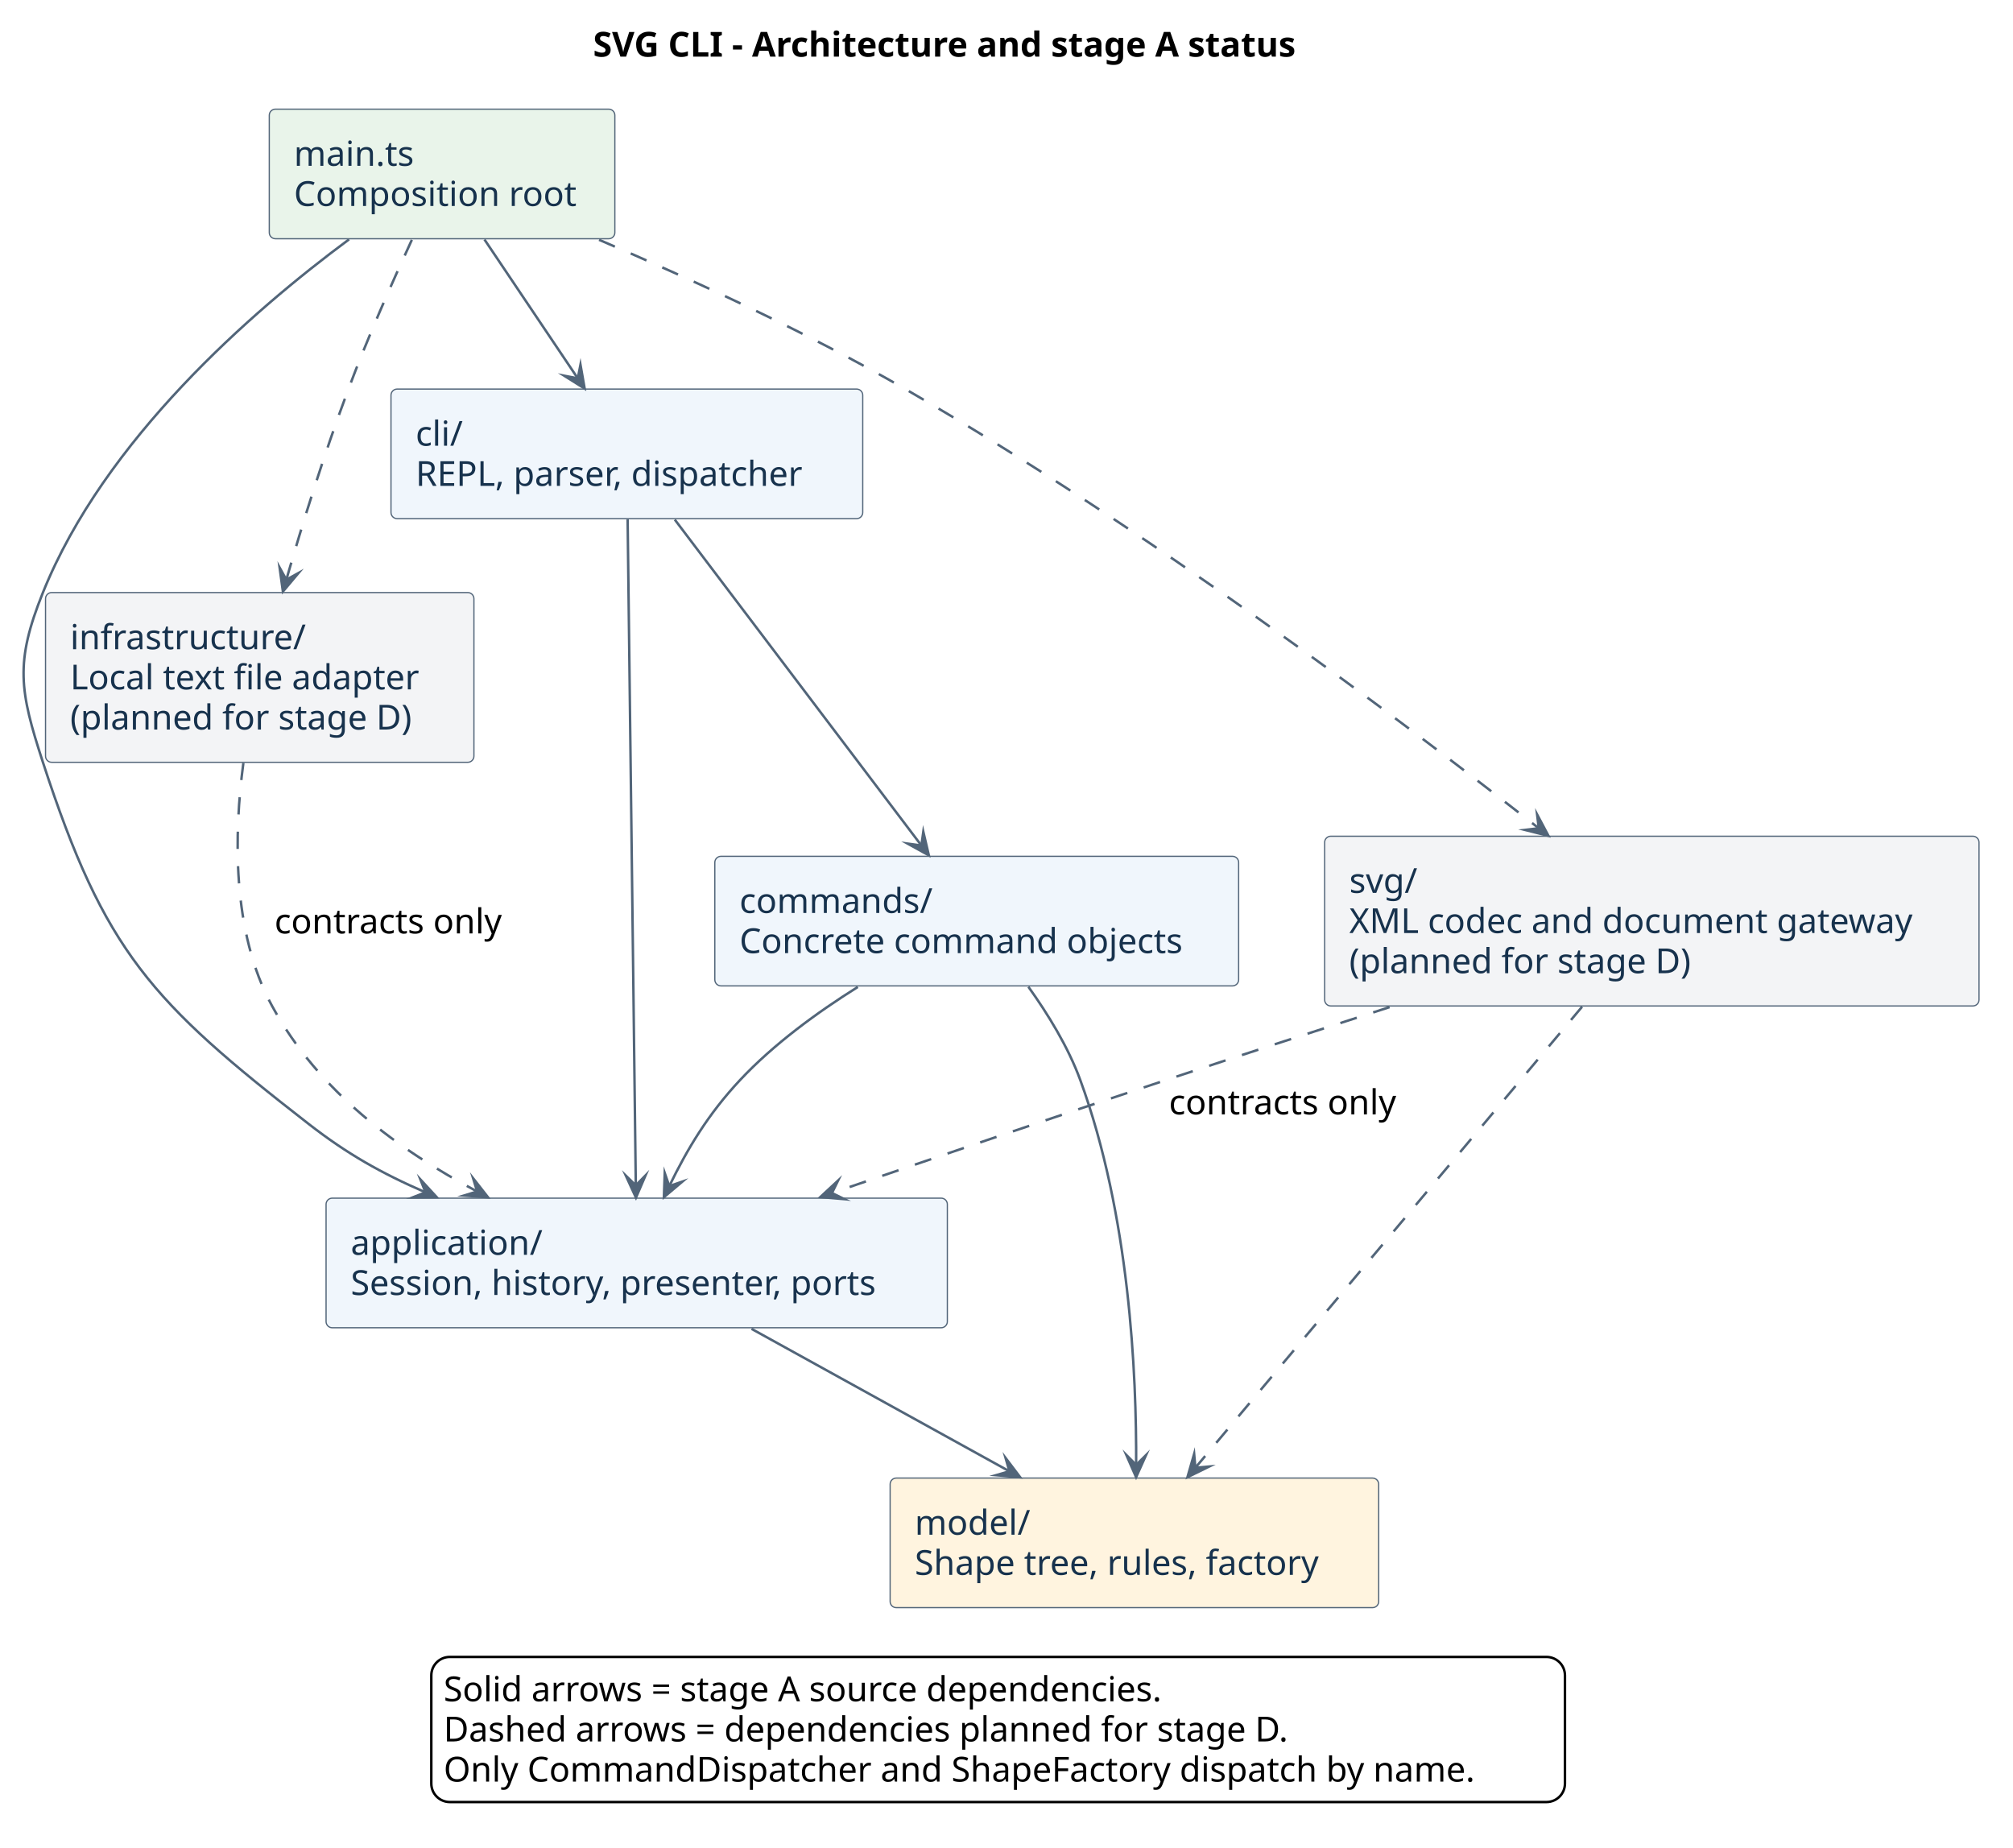
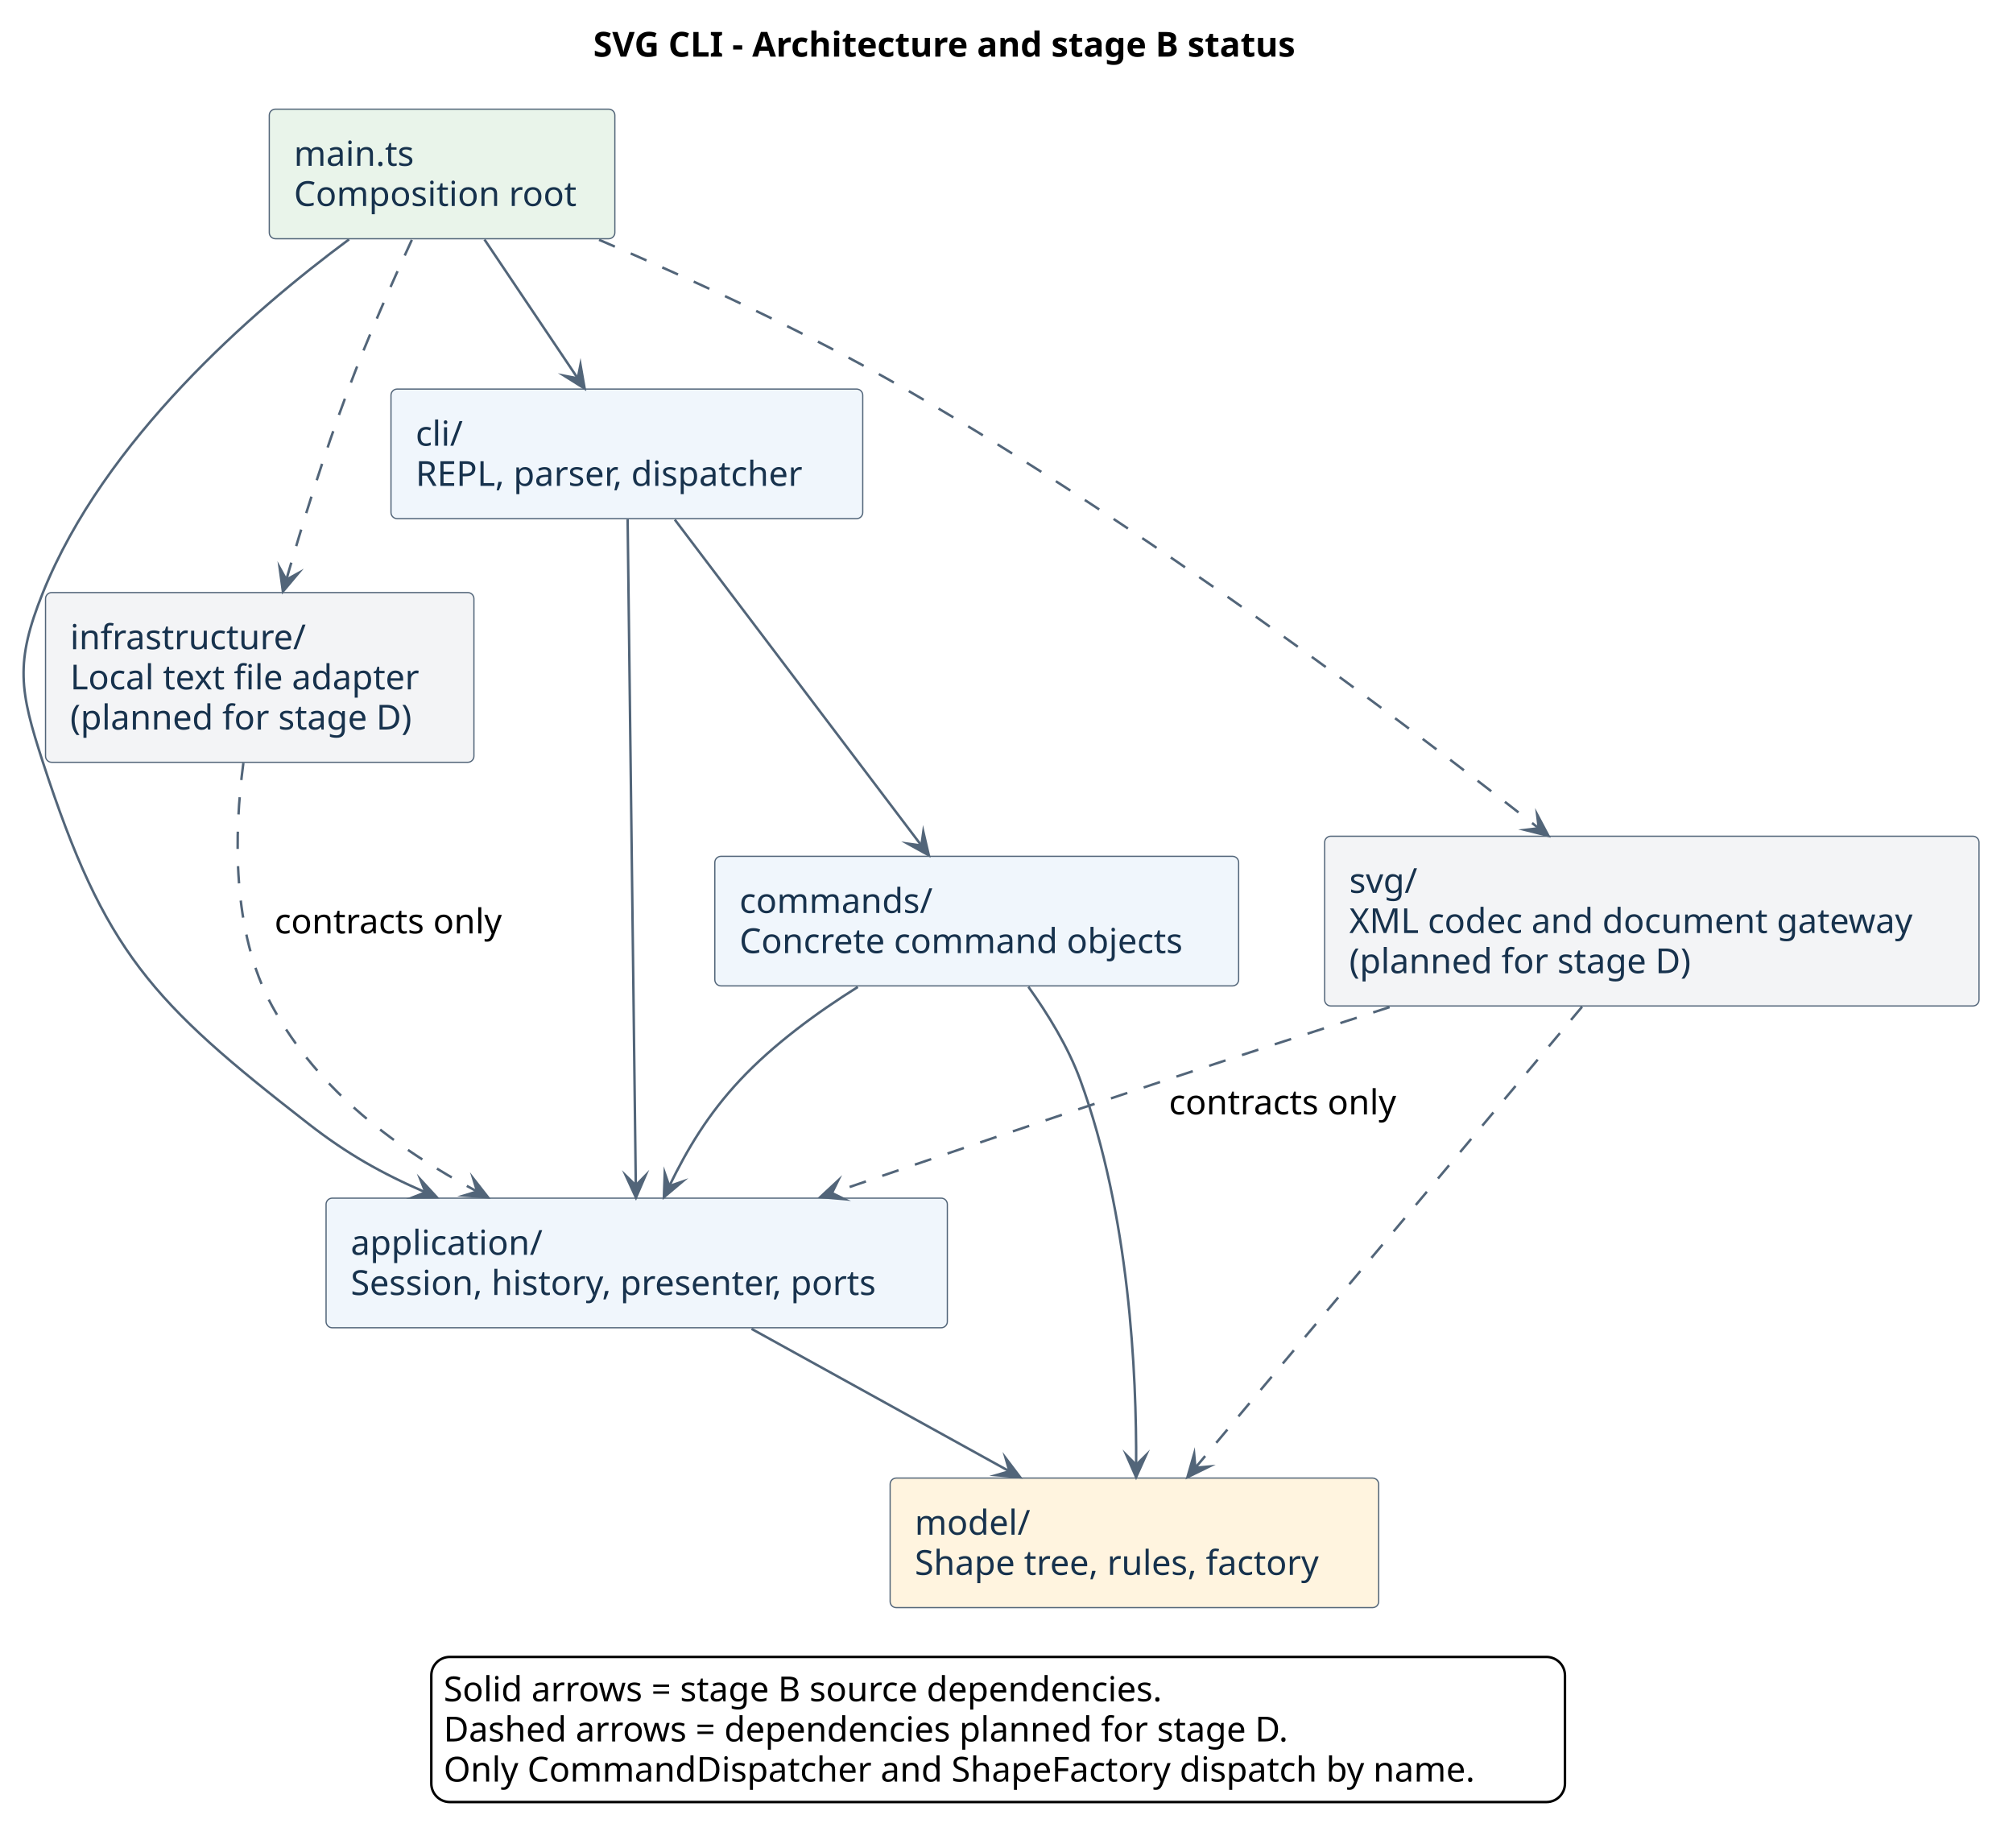
<svg xmlns="http://www.w3.org/2000/svg" version="1.1" data-diagram-type="DESCRIPTION" style="width:817px;height:750px;background:#FFFFFF;" width="817px" height="750px" viewBox="0 0 817 750" zoomAndPan="magnify" preserveAspectRatio="none" contentStyleType="text/css">
  <defs />
  <g font-family="sans-serif" lengthAdjust="spacing">
    <g class="title" data-source-line="1">
-       <text x="240.696" y="22.995" fill="#000" font-size="14" textLength="328.815" font-weight="700">SVG CLI - Architecture and stage A status</text>
+       <text x="240.778" y="22.995" fill="#000" font-size="14" textLength="328.651" font-weight="700">SVG CLI - Architecture and stage B status</text>
    </g>
    <g class="entity" data-qualified-name="Main" id="ent0001" data-source-line="15">
      <rect x="109.29" y="44.297" width="140.258" height="52.594" fill="#E9F4EA" style="stroke:#526579;stroke-width:0.5;" rx="2.5" ry="2.5" />
      <text x="119.29" y="67.292" fill="#17324D" font-size="14" textLength="52.213">main.ts</text>
      <text x="119.29" y="83.589" fill="#17324D" font-size="14" textLength="120.258">Composition root</text>
    </g>
    <g class="entity" data-qualified-name="Cli" id="ent0002" data-source-line="16">
      <rect x="158.69" y="157.897" width="191.466" height="52.594" fill="#F0F6FC" style="stroke:#526579;stroke-width:0.5;" rx="2.5" ry="2.5" />
      <text x="168.69" y="180.892" fill="#17324D" font-size="14" textLength="20.193">cli/</text>
      <text x="168.69" y="197.189" fill="#17324D" font-size="14" textLength="171.466">REPL, parser, dispatcher</text>
    </g>
    <g class="entity" data-qualified-name="Commands" id="ent0003" data-source-line="17">
      <rect x="290.12" y="347.527" width="212.596" height="52.594" fill="#F0F6FC" style="stroke:#526579;stroke-width:0.5;" rx="2.5" ry="2.5" />
      <text x="300.12" y="370.522" fill="#17324D" font-size="14" textLength="81.888">commands/</text>
      <text x="300.12" y="386.819" fill="#17324D" font-size="14" textLength="192.596">Concrete command objects</text>
    </g>
    <g class="entity" data-qualified-name="Application" id="ent0004" data-source-line="18">
      <rect x="132.34" y="486.267" width="252.155" height="52.594" fill="#F0F6FC" style="stroke:#526579;stroke-width:0.5;" rx="2.5" ry="2.5" />
      <text x="142.34" y="509.262" fill="#17324D" font-size="14" textLength="81.942">application/</text>
      <text x="142.34" y="525.559" fill="#17324D" font-size="14" textLength="232.155">Session, history, presenter, ports</text>
    </g>
    <g class="entity" data-qualified-name="Model" id="ent0005" data-source-line="19">
      <rect x="361.27" y="599.867" width="198.288" height="52.594" fill="#FFF4DF" style="stroke:#526579;stroke-width:0.5;" rx="2.5" ry="2.5" />
      <text x="371.27" y="622.862" fill="#17324D" font-size="14" textLength="48.31">model/</text>
      <text x="371.27" y="639.159" fill="#17324D" font-size="14" textLength="178.288">Shape tree, rules, factory</text>
    </g>
    <g class="entity" data-qualified-name="Svg" id="ent0006" data-source-line="20">
      <rect x="537.62" y="339.377" width="265.588" height="68.891" fill="#F3F4F6" style="stroke:#526579;stroke-width:0.5;" rx="2.5" ry="2.5" />
      <text x="547.62" y="362.372" fill="#17324D" font-size="14" textLength="29.183">svg/</text>
      <text x="547.62" y="378.669" fill="#17324D" font-size="14" textLength="245.588">XML codec and document gateway</text>
      <text x="547.62" y="394.966" fill="#17324D" font-size="14" textLength="149.769">(planned for stage D)</text>
    </g>
    <g class="entity" data-qualified-name="Infrastructure" id="ent0007" data-source-line="21">
      <rect x="18.48" y="240.487" width="173.87" height="68.891" fill="#F3F4F6" style="stroke:#526579;stroke-width:0.5;" rx="2.5" ry="2.5" />
      <text x="28.48" y="263.482" fill="#17324D" font-size="14" textLength="100.584">infrastructure/</text>
      <text x="28.48" y="279.779" fill="#17324D" font-size="14" textLength="153.87">Local text file adapter</text>
      <text x="28.48" y="296.076" fill="#17324D" font-size="14" textLength="149.769">(planned for stage D)</text>
    </g>
    <g class="link" data-entity-1="ent0001" data-entity-2="ent0002" id="lnk8" data-source-line="23" data-link-type="dependency">
      <path d="M196.62,97.197 C208.82,115.347 222.321,135.437 234.501,153.557" style="stroke:#526579;stroke-width:1;" fill="none" id="Main-to-Cli" />
      <polygon points="237.29,157.707,235.589,148.006,234.501,153.557,228.949,152.469,237.29,157.707" fill="#526579" style="stroke:#526579;stroke-width:1;stroke-linejoin:miter;stroke-miterlimit:10;" />
    </g>
    <g class="link" data-entity-1="ent0001" data-entity-2="ent0004" id="lnk9" data-source-line="24" data-link-type="dependency">
      <path d="M141.68,97.137 C102.13,126.427 42.35,178.477 17.42,240.487 C6,268.897 7.94,280.267 17.42,309.377 C42.5,386.427 61.44,406.547 125.42,456.267 C140.82,468.237 154.593,476.056 172.683,483.906" style="stroke:#526579;stroke-width:1;" fill="none" id="Main-to-Application" />
      <polygon points="177.27,485.897,170.606,478.645,172.683,483.906,167.422,485.984,177.27,485.897" fill="#526579" style="stroke:#526579;stroke-width:1;stroke-linejoin:miter;stroke-miterlimit:10;" />
    </g>
    <g class="link" data-entity-1="ent0001" data-entity-2="ent0006" id="lnk10" data-source-line="25" data-link-type="dependency">
      <path d="M243.13,97.317 C280.24,113.167 327.45,134.817 367.42,157.897 C465.44,214.497 567.537,291.41 624.527,336.14" style="stroke:#526579;stroke-width:1;stroke-dasharray:7,7;" fill="none" id="Main-to-Svg" />
      <polygon points="628.46,339.227,623.85,330.524,624.527,336.14,618.911,336.817,628.46,339.227" fill="#526579" style="stroke:#526579;stroke-width:1;stroke-linejoin:miter;stroke-miterlimit:10;" />
    </g>
    <g class="link" data-entity-1="ent0001" data-entity-2="ent0007" id="lnk11" data-source-line="26" data-link-type="dependency">
      <path d="M167.16,97.337 C159.3,114.327 149.16,137.197 141.42,157.897 C131.22,185.157 122.948,211.943 116.208,235.273" style="stroke:#526579;stroke-width:1;stroke-dasharray:7,7;" fill="none" id="Main-to-Infrastructure" />
      <polygon points="114.82,240.077,121.161,232.541,116.208,235.273,113.475,230.32,114.82,240.077" fill="#526579" style="stroke:#526579;stroke-width:1;stroke-linejoin:miter;stroke-miterlimit:10;" />
    </g>
    <g class="link" data-entity-1="ent0002" data-entity-2="ent0003" id="lnk12" data-source-line="27" data-link-type="dependency">
      <path d="M273.87,210.887 C300.98,246.717 346.853,307.33 373.963,343.15" style="stroke:#526579;stroke-width:1;" fill="none" id="Cli-to-Commands" />
      <polygon points="376.98,347.137,374.738,337.547,373.963,343.15,368.359,342.374,376.98,347.137" fill="#526579" style="stroke:#526579;stroke-width:1;stroke-linejoin:miter;stroke-miterlimit:10;" />
    </g>
    <g class="link" data-entity-1="ent0002" data-entity-2="ent0004" id="lnk13" data-source-line="28" data-link-type="dependency">
      <path d="M254.73,210.797 C255.48,271.817 257.298,420.187 258.048,481.077" style="stroke:#526579;stroke-width:1;" fill="none" id="Cli-to-Application" />
      <polygon points="258.11,486.077,261.999,477.028,258.048,481.077,253.999,477.127,258.11,486.077" fill="#526579" style="stroke:#526579;stroke-width:1;stroke-linejoin:miter;stroke-miterlimit:10;" />
    </g>
    <g class="link" data-entity-1="ent0003" data-entity-2="ent0004" id="lnk14" data-source-line="29" data-link-type="dependency">
      <path d="M348.15,400.557 C331.73,410.837 314.09,423.697 300.42,438.267 C287.37,452.177 278.936,466.36 271.636,481.38" style="stroke:#526579;stroke-width:1;" fill="none" id="Commands-to-Application" />
      <polygon points="269.45,485.877,276.982,479.531,271.636,481.38,269.787,476.034,269.45,485.877" fill="#526579" style="stroke:#526579;stroke-width:1;stroke-linejoin:miter;stroke-miterlimit:10;" />
    </g>
    <g class="link" data-entity-1="ent0003" data-entity-2="ent0005" id="lnk15" data-source-line="30" data-link-type="dependency">
      <path d="M417.38,400.487 C425.27,411.487 433.51,424.877 438.42,438.267 C458.52,493.187 461.293,557.677 461.123,594.517" style="stroke:#526579;stroke-width:1;" fill="none" id="Commands-to-Model" />
      <polygon points="461.1,599.517,465.141,590.535,461.123,594.517,457.142,590.499,461.1,599.517" fill="#526579" style="stroke:#526579;stroke-width:1;stroke-linejoin:miter;stroke-miterlimit:10;" />
    </g>
    <g class="link" data-entity-1="ent0004" data-entity-2="ent0005" id="lnk16" data-source-line="31" data-link-type="dependency">
      <path d="M305.01,539.307 C337.76,557.397 376.993,579.069 409.683,597.129" style="stroke:#526579;stroke-width:1;" fill="none" id="Application-to-Model" />
      <polygon points="414.06,599.547,408.117,591.694,409.683,597.129,404.248,598.696,414.06,599.547" fill="#526579" style="stroke:#526579;stroke-width:1;stroke-linejoin:miter;stroke-miterlimit:10;" />
    </g>
    <g class="link" data-entity-1="ent0006" data-entity-2="ent0005" id="lnk17" data-source-line="32" data-link-type="dependency">
      <path d="M642.1,408.587 C599.55,459.297 523.293,550.206 485.153,595.676" style="stroke:#526579;stroke-width:1;stroke-dasharray:7,7;" fill="none" id="Svg-to-Model" />
      <polygon points="481.94,599.507,490.788,595.182,485.153,595.676,484.659,590.041,481.94,599.507" fill="#526579" style="stroke:#526579;stroke-width:1;stroke-linejoin:miter;stroke-miterlimit:10;" />
    </g>
    <g class="link" data-entity-1="ent0006" data-entity-2="ent0004" id="lnk18" data-source-line="33" data-link-type="dependency">
      <path d="M563.98,408.737 C534.61,418.197 502.75,428.547 473.42,438.267 C426.63,453.777 378.999,469.992 337.669,484.192" style="stroke:#526579;stroke-width:1;stroke-dasharray:7,7;" fill="none" id="Svg-to-Application" />
      <polygon points="332.94,485.817,342.751,486.675,337.669,484.192,340.152,479.11,332.94,485.817" fill="#526579" style="stroke:#526579;stroke-width:1;stroke-linejoin:miter;stroke-miterlimit:10;" />
      <text x="474.42" y="452.262" fill="#000" font-size="14" textLength="99.504">contracts only</text>
    </g>
    <g class="link" data-entity-1="ent0007" data-entity-2="ent0004" id="lnk19" data-source-line="34" data-link-type="dependency">
      <path d="M98.78,309.637 C95.02,337.767 93.9,377.997 110.42,408.267 C129.48,443.197 161.645,466.55 193.655,483.57" style="stroke:#526579;stroke-width:1;stroke-dasharray:7,7;" fill="none" id="Infrastructure-to-Application" />
      <polygon points="198.07,485.917,192.001,478.16,193.655,483.57,188.246,485.223,198.07,485.917" fill="#526579" style="stroke:#526579;stroke-width:1;stroke-linejoin:miter;stroke-miterlimit:10;" />
      <text x="111.42" y="378.822" fill="#000" font-size="14" textLength="99.504">contracts only</text>
    </g>
    <g class="legend" data-source-line="36">
      <rect x="175.051" y="672.461" width="460.105" height="58.891" fill="none" style="stroke:#000;stroke-width:1;" rx="7.5" ry="7.5" />
-       <text x="180.051" y="690.456" fill="#000" font-size="14" textLength="317.379">Solid arrows = stage A source dependencies.</text>
+       <text x="180.051" y="690.456" fill="#000" font-size="14" textLength="317.406">Solid arrows = stage B source dependencies.</text>
      <text x="180.051" y="706.753" fill="#000" font-size="14" textLength="370.993">Dashed arrows = dependencies planned for stage D.</text>
      <text x="180.051" y="723.049" fill="#000" font-size="14" textLength="450.105">Only CommandDispatcher and ShapeFactory dispatch by name.</text>
    </g>
  </g>
</svg>
